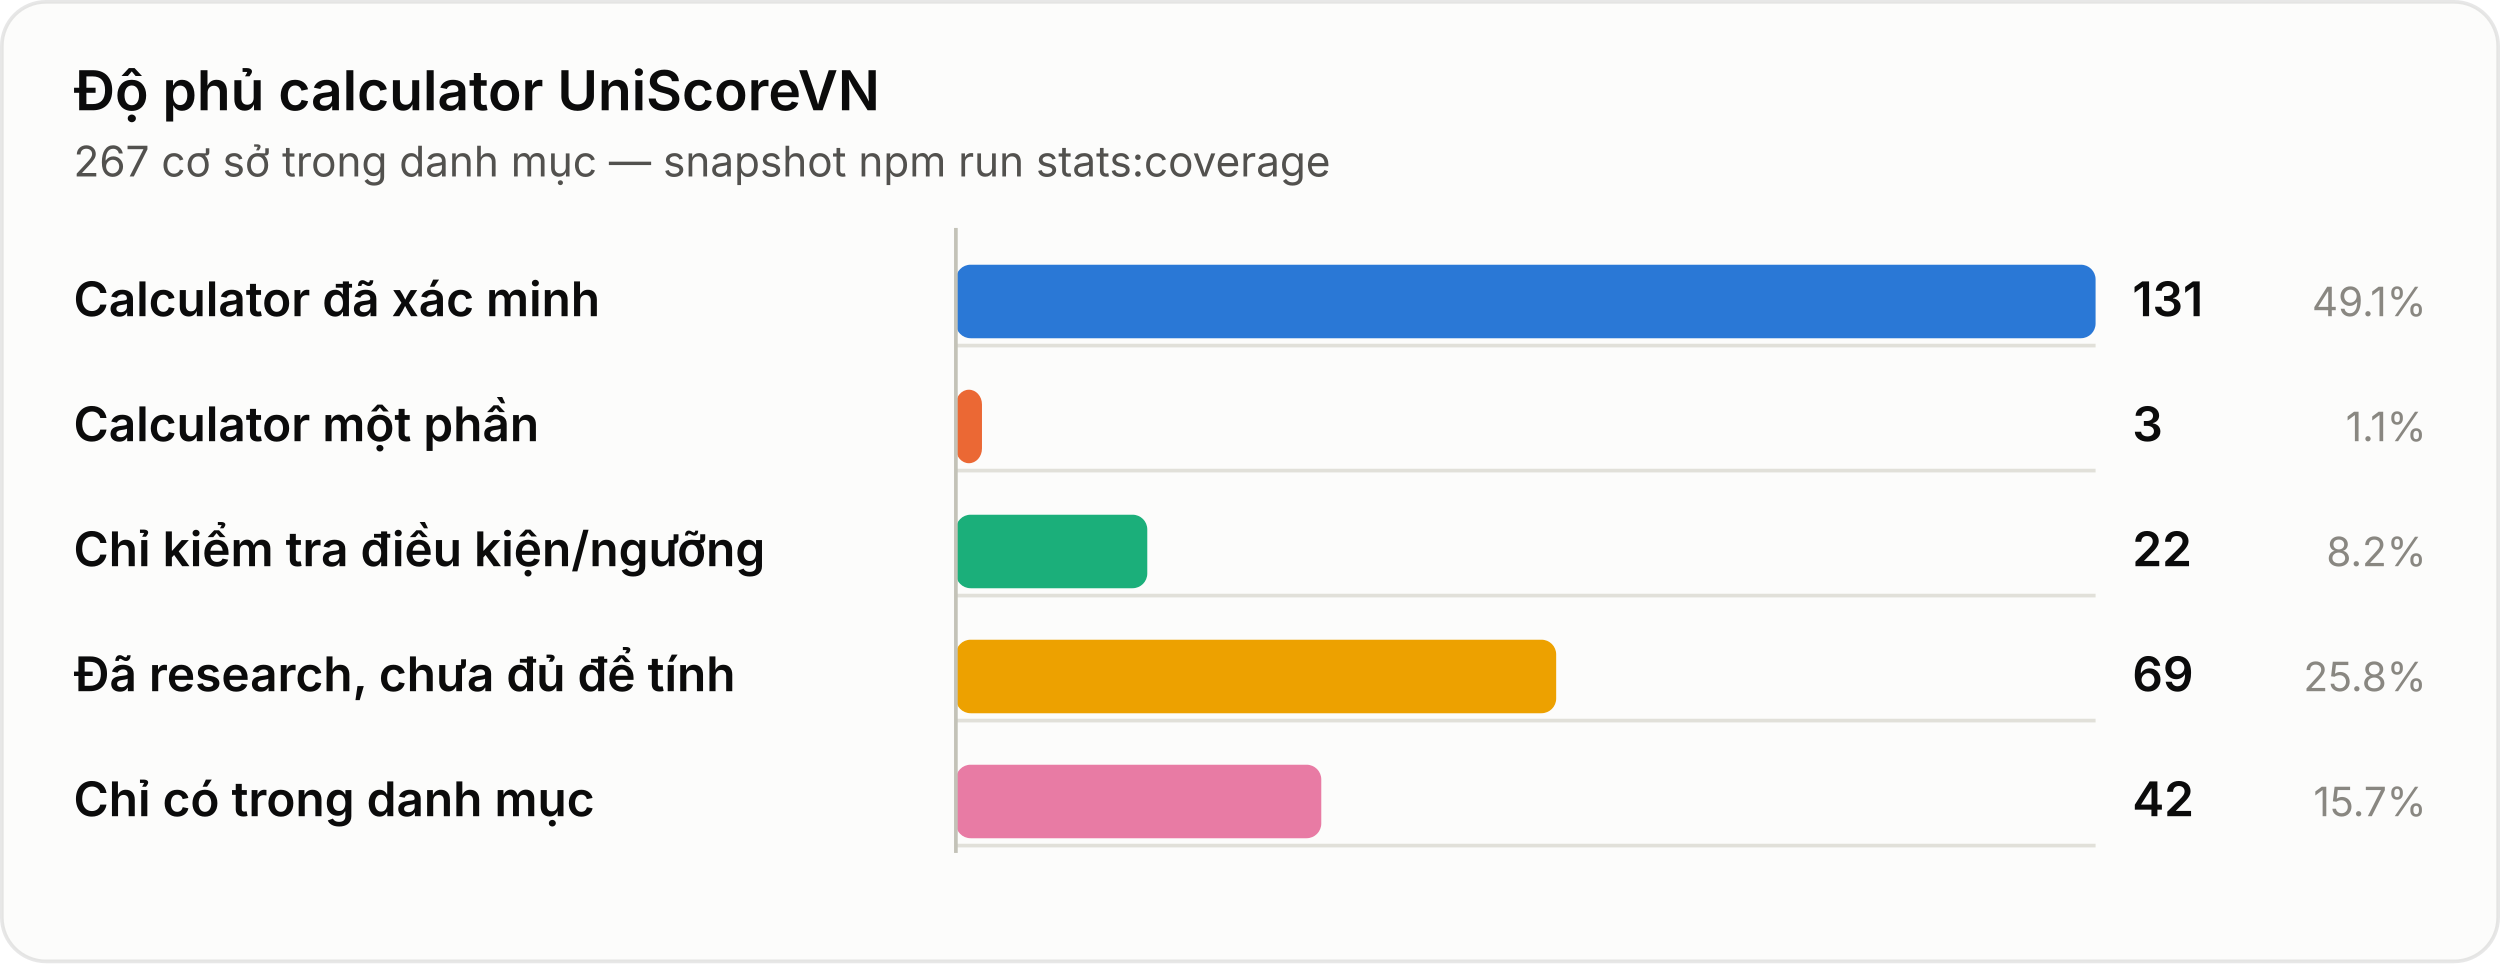
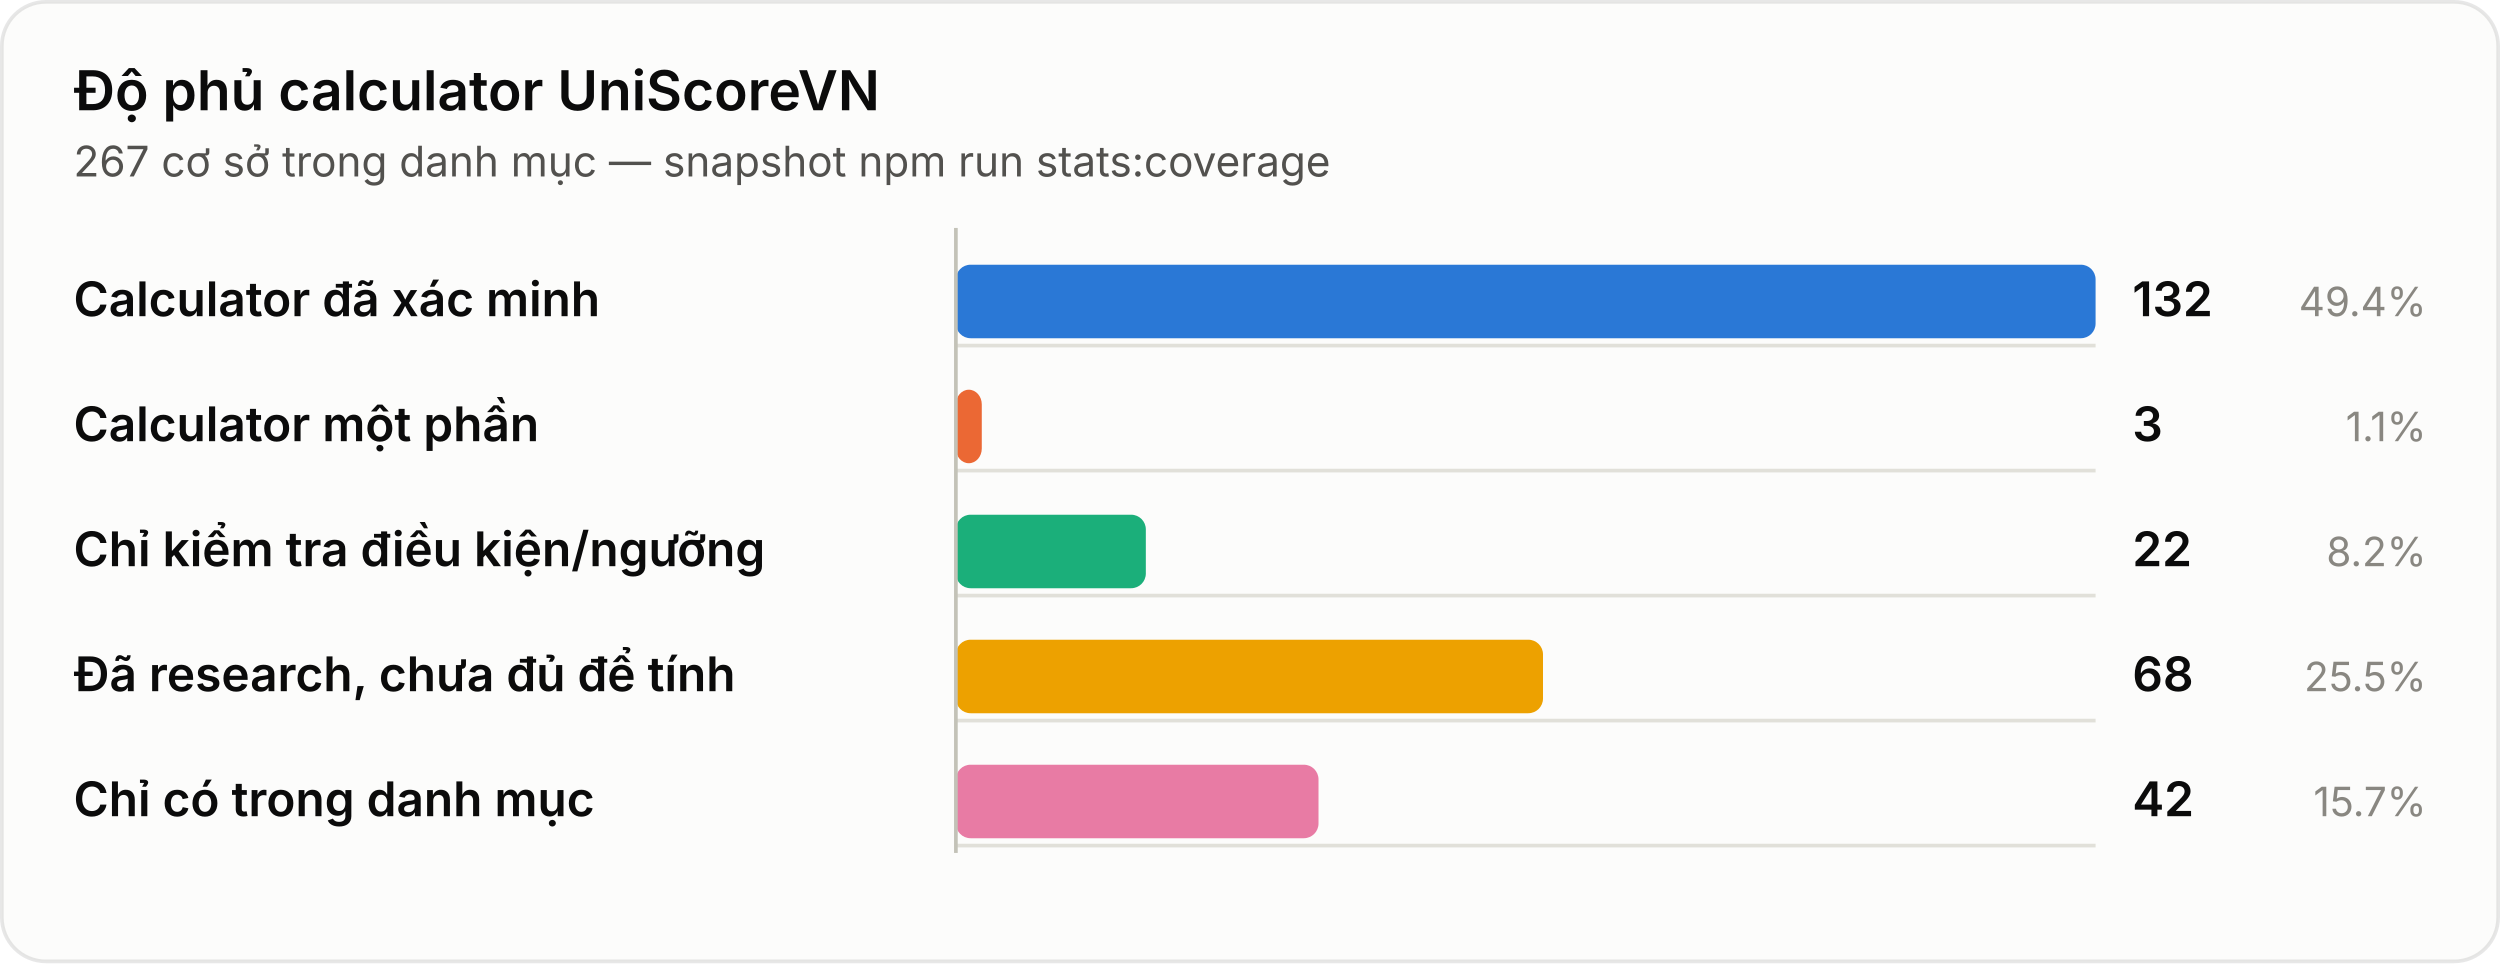
<svg xmlns="http://www.w3.org/2000/svg" width="680" height="262" viewBox="0 0 680 262" font-family="system-ui, -apple-system, Segoe UI, sans-serif">
  <rect x="0.5" y="0.5" width="679" height="261" rx="12" fill="#fcfcfb" stroke="rgba(11,11,11,0.10)" />
  <text x="20" y="30" font-size="15" font-weight="600" fill="#0b0b0b">Độ phủ calculator UniScoreVN</text>
  <text x="20" y="48" font-size="11.5" fill="#52514e">267 cơ sở trong danh mục — snapshot npm run stats:coverage</text>
  <g transform="translate(20, 10)">
    <text x="0" y="76" font-size="13" font-weight="600" fill="#0b0b0b">Calculator đã xác minh</text>
    <line x1="240" y1="84" x2="550" y2="84" stroke="#e1e0d9" stroke-width="1" />
    <rect x="240" y="62" width="310" height="20" rx="4" fill="#2a78d6" />
-     <text x="560" y="76" font-size="13" font-weight="600" fill="#0b0b0b" text-anchor="start">131</text>
-     <text x="640" y="76" font-size="11" fill="#898781" text-anchor="end">49.1%</text>
+     <text x="560" y="76" font-size="13" font-weight="600" fill="#0b0b0b" text-anchor="start">132</text>
+     <text x="640" y="76" font-size="11" fill="#898781" text-anchor="end">49.4%</text>
    <text x="0" y="110" font-size="13" font-weight="600" fill="#0b0b0b">Calculator một phần</text>
    <line x1="240" y1="118" x2="550" y2="118" stroke="#e1e0d9" stroke-width="1" />
-     <rect x="240" y="96" width="7.099" height="20" rx="4" fill="#eb6834" />
+     <rect x="240" y="96" width="7.045" height="20" rx="4" fill="#eb6834" />
    <text x="560" y="110" font-size="13" font-weight="600" fill="#0b0b0b" text-anchor="start">3</text>
    <text x="640" y="110" font-size="11" fill="#898781" text-anchor="end">1.1%</text>
    <text x="0" y="144" font-size="13" font-weight="600" fill="#0b0b0b">Chỉ kiểm tra điều kiện/ngưỡng</text>
    <line x1="240" y1="152" x2="550" y2="152" stroke="#e1e0d9" stroke-width="1" />
-     <rect x="240" y="130" width="52.061" height="20" rx="4" fill="#1baf7a" />
+     <rect x="240" y="130" width="51.667" height="20" rx="4" fill="#1baf7a" />
    <text x="560" y="144" font-size="13" font-weight="600" fill="#0b0b0b" text-anchor="start">22</text>
    <text x="640" y="144" font-size="11" fill="#898781" text-anchor="end">8.2%</text>
    <text x="0" y="178" font-size="13" font-weight="600" fill="#0b0b0b">Đã research, chưa đủ để tính</text>
    <line x1="240" y1="186" x2="550" y2="186" stroke="#e1e0d9" stroke-width="1" />
-     <rect x="240" y="164" width="163.282" height="20" rx="4" fill="#eda100" />
-     <text x="560" y="178" font-size="13" font-weight="600" fill="#0b0b0b" text-anchor="start">69</text>
-     <text x="640" y="178" font-size="11" fill="#898781" text-anchor="end">25.8%</text>
+     <rect x="240" y="164" width="159.697" height="20" rx="4" fill="#eda100" />
+     <text x="560" y="178" font-size="13" font-weight="600" fill="#0b0b0b" text-anchor="start">68</text>
+     <text x="640" y="178" font-size="11" fill="#898781" text-anchor="end">25.5%</text>
    <text x="0" y="212" font-size="13" font-weight="600" fill="#0b0b0b">Chỉ có trong danh mục</text>
    <line x1="240" y1="220" x2="550" y2="220" stroke="#e1e0d9" stroke-width="1" />
-     <rect x="240" y="198" width="99.389" height="20" rx="4" fill="#e87ba4" />
+     <rect x="240" y="198" width="98.636" height="20" rx="4" fill="#e87ba4" />
    <text x="560" y="212" font-size="13" font-weight="600" fill="#0b0b0b" text-anchor="start">42</text>
    <text x="640" y="212" font-size="11" fill="#898781" text-anchor="end">15.7%</text>
    <line x1="240" y1="52" x2="240" y2="222" stroke="#c3c2b7" stroke-width="1" />
  </g>
</svg>
